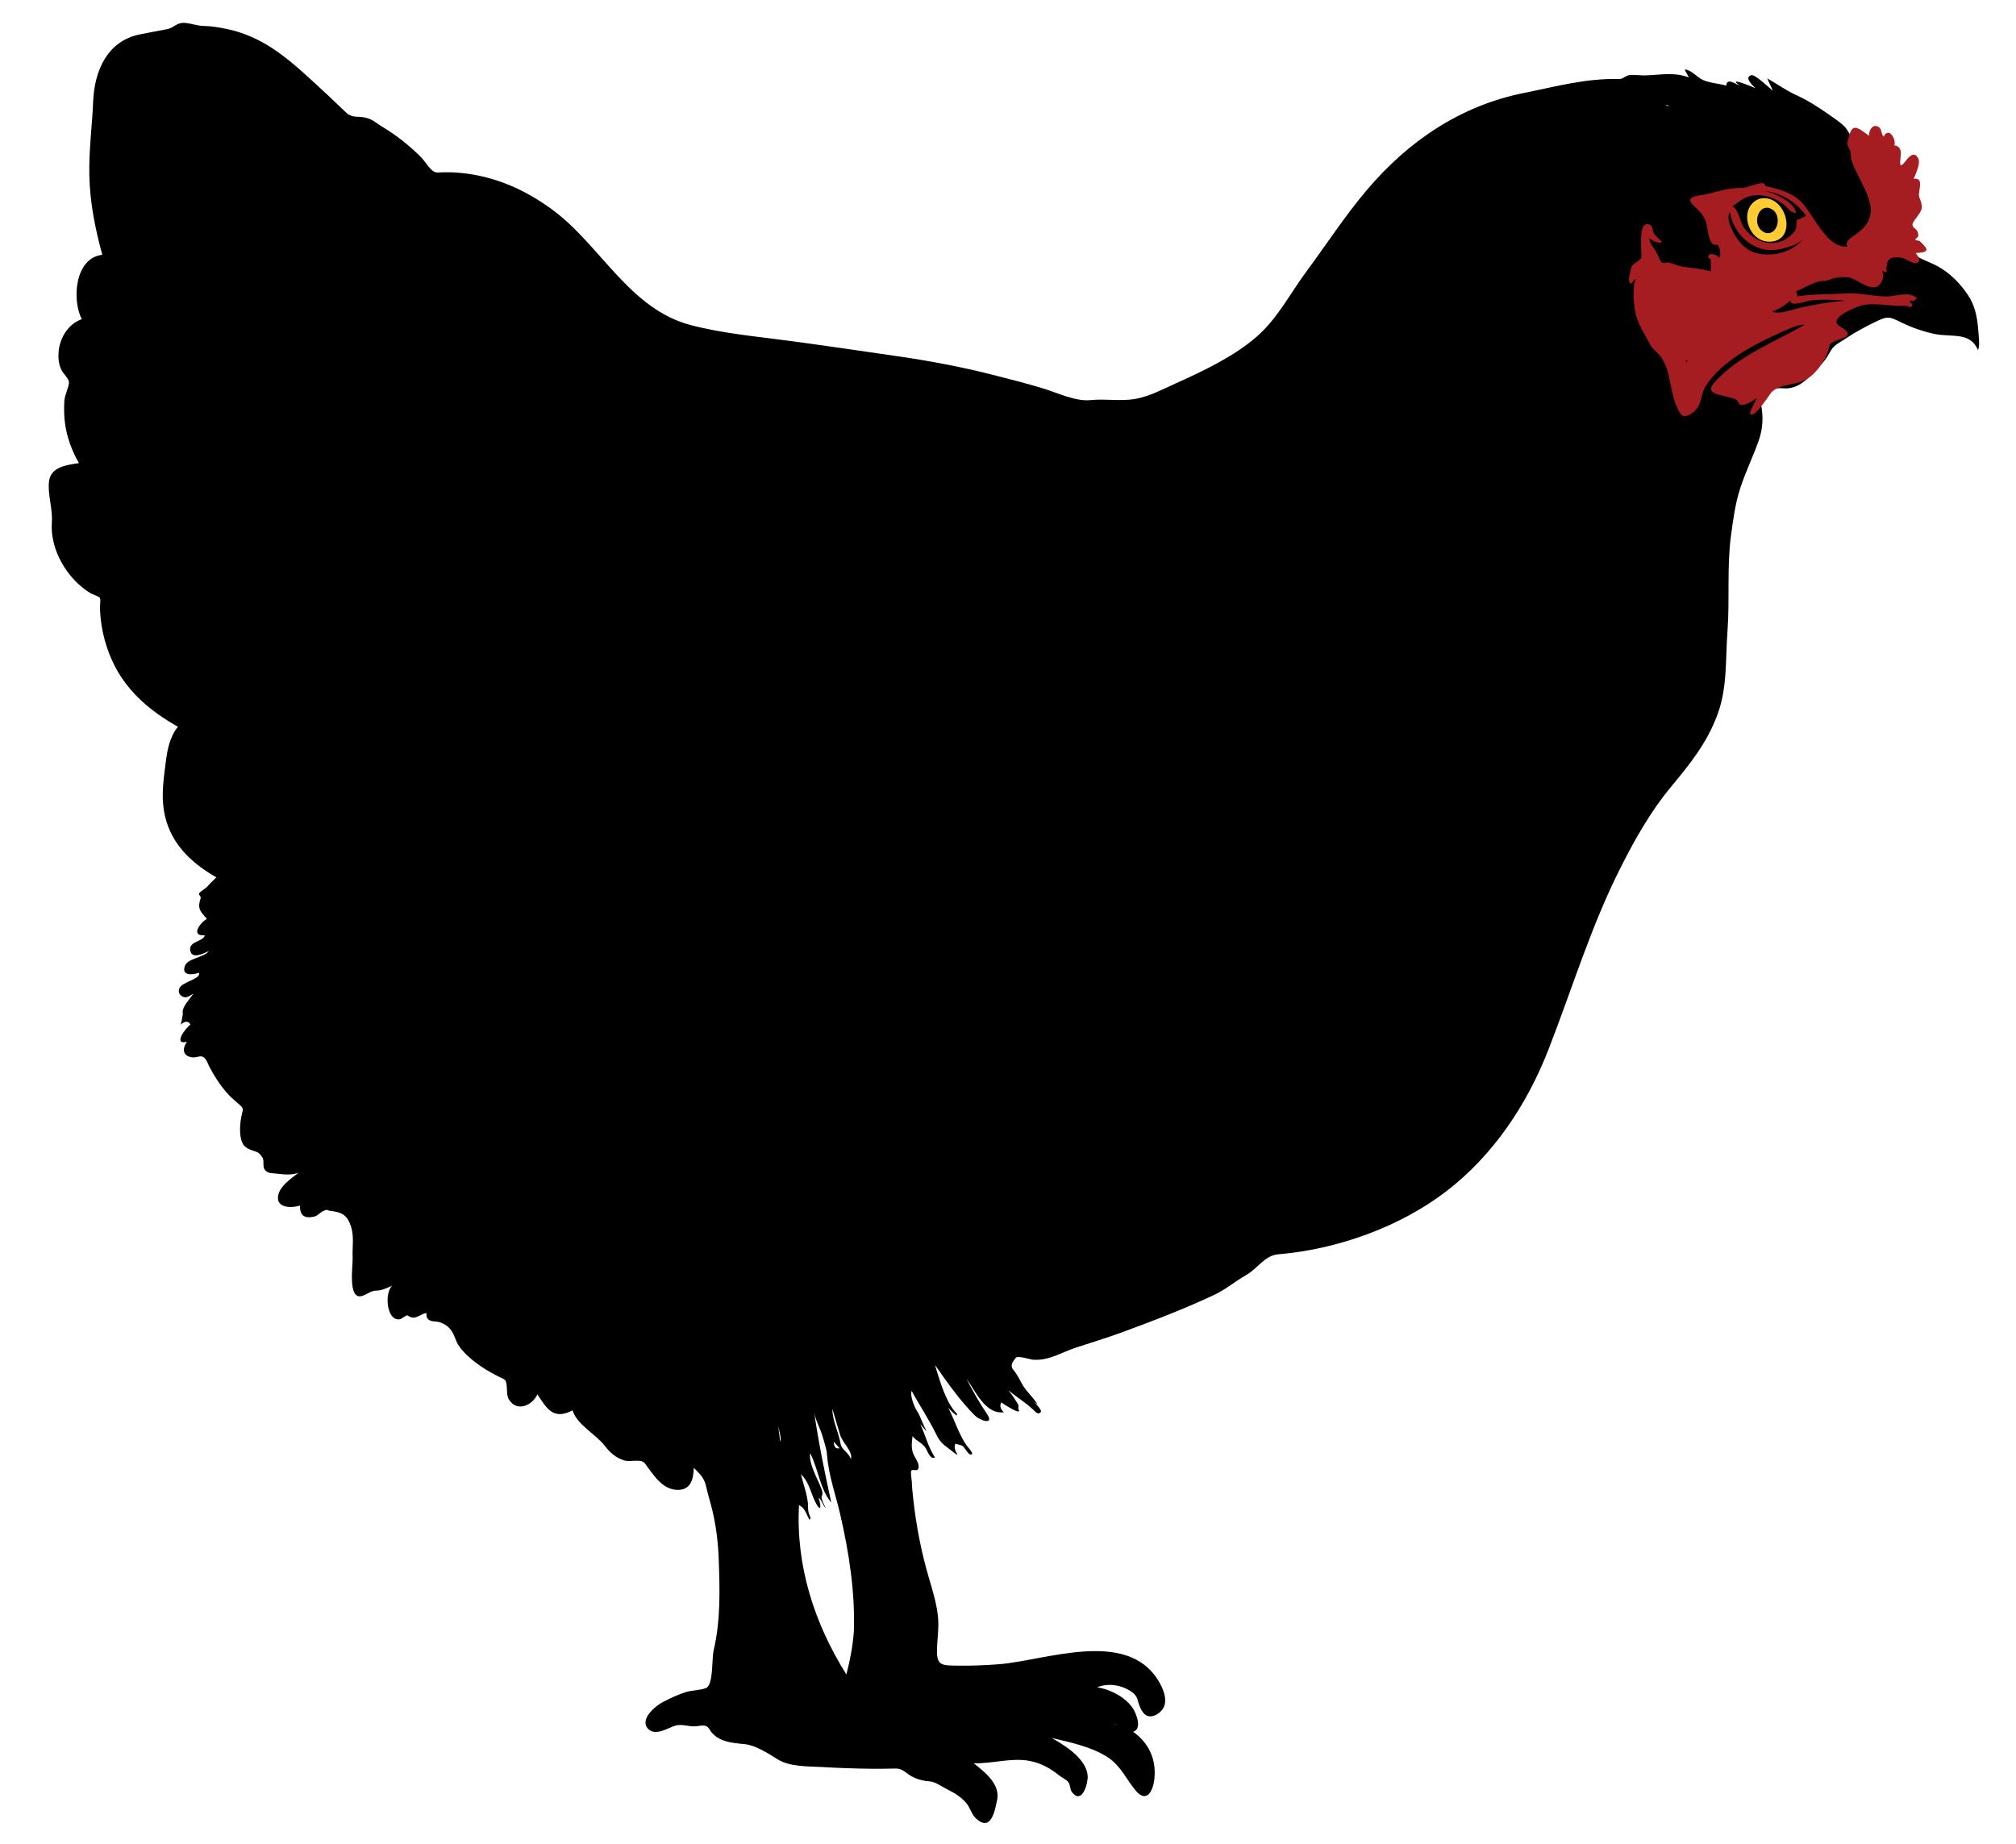
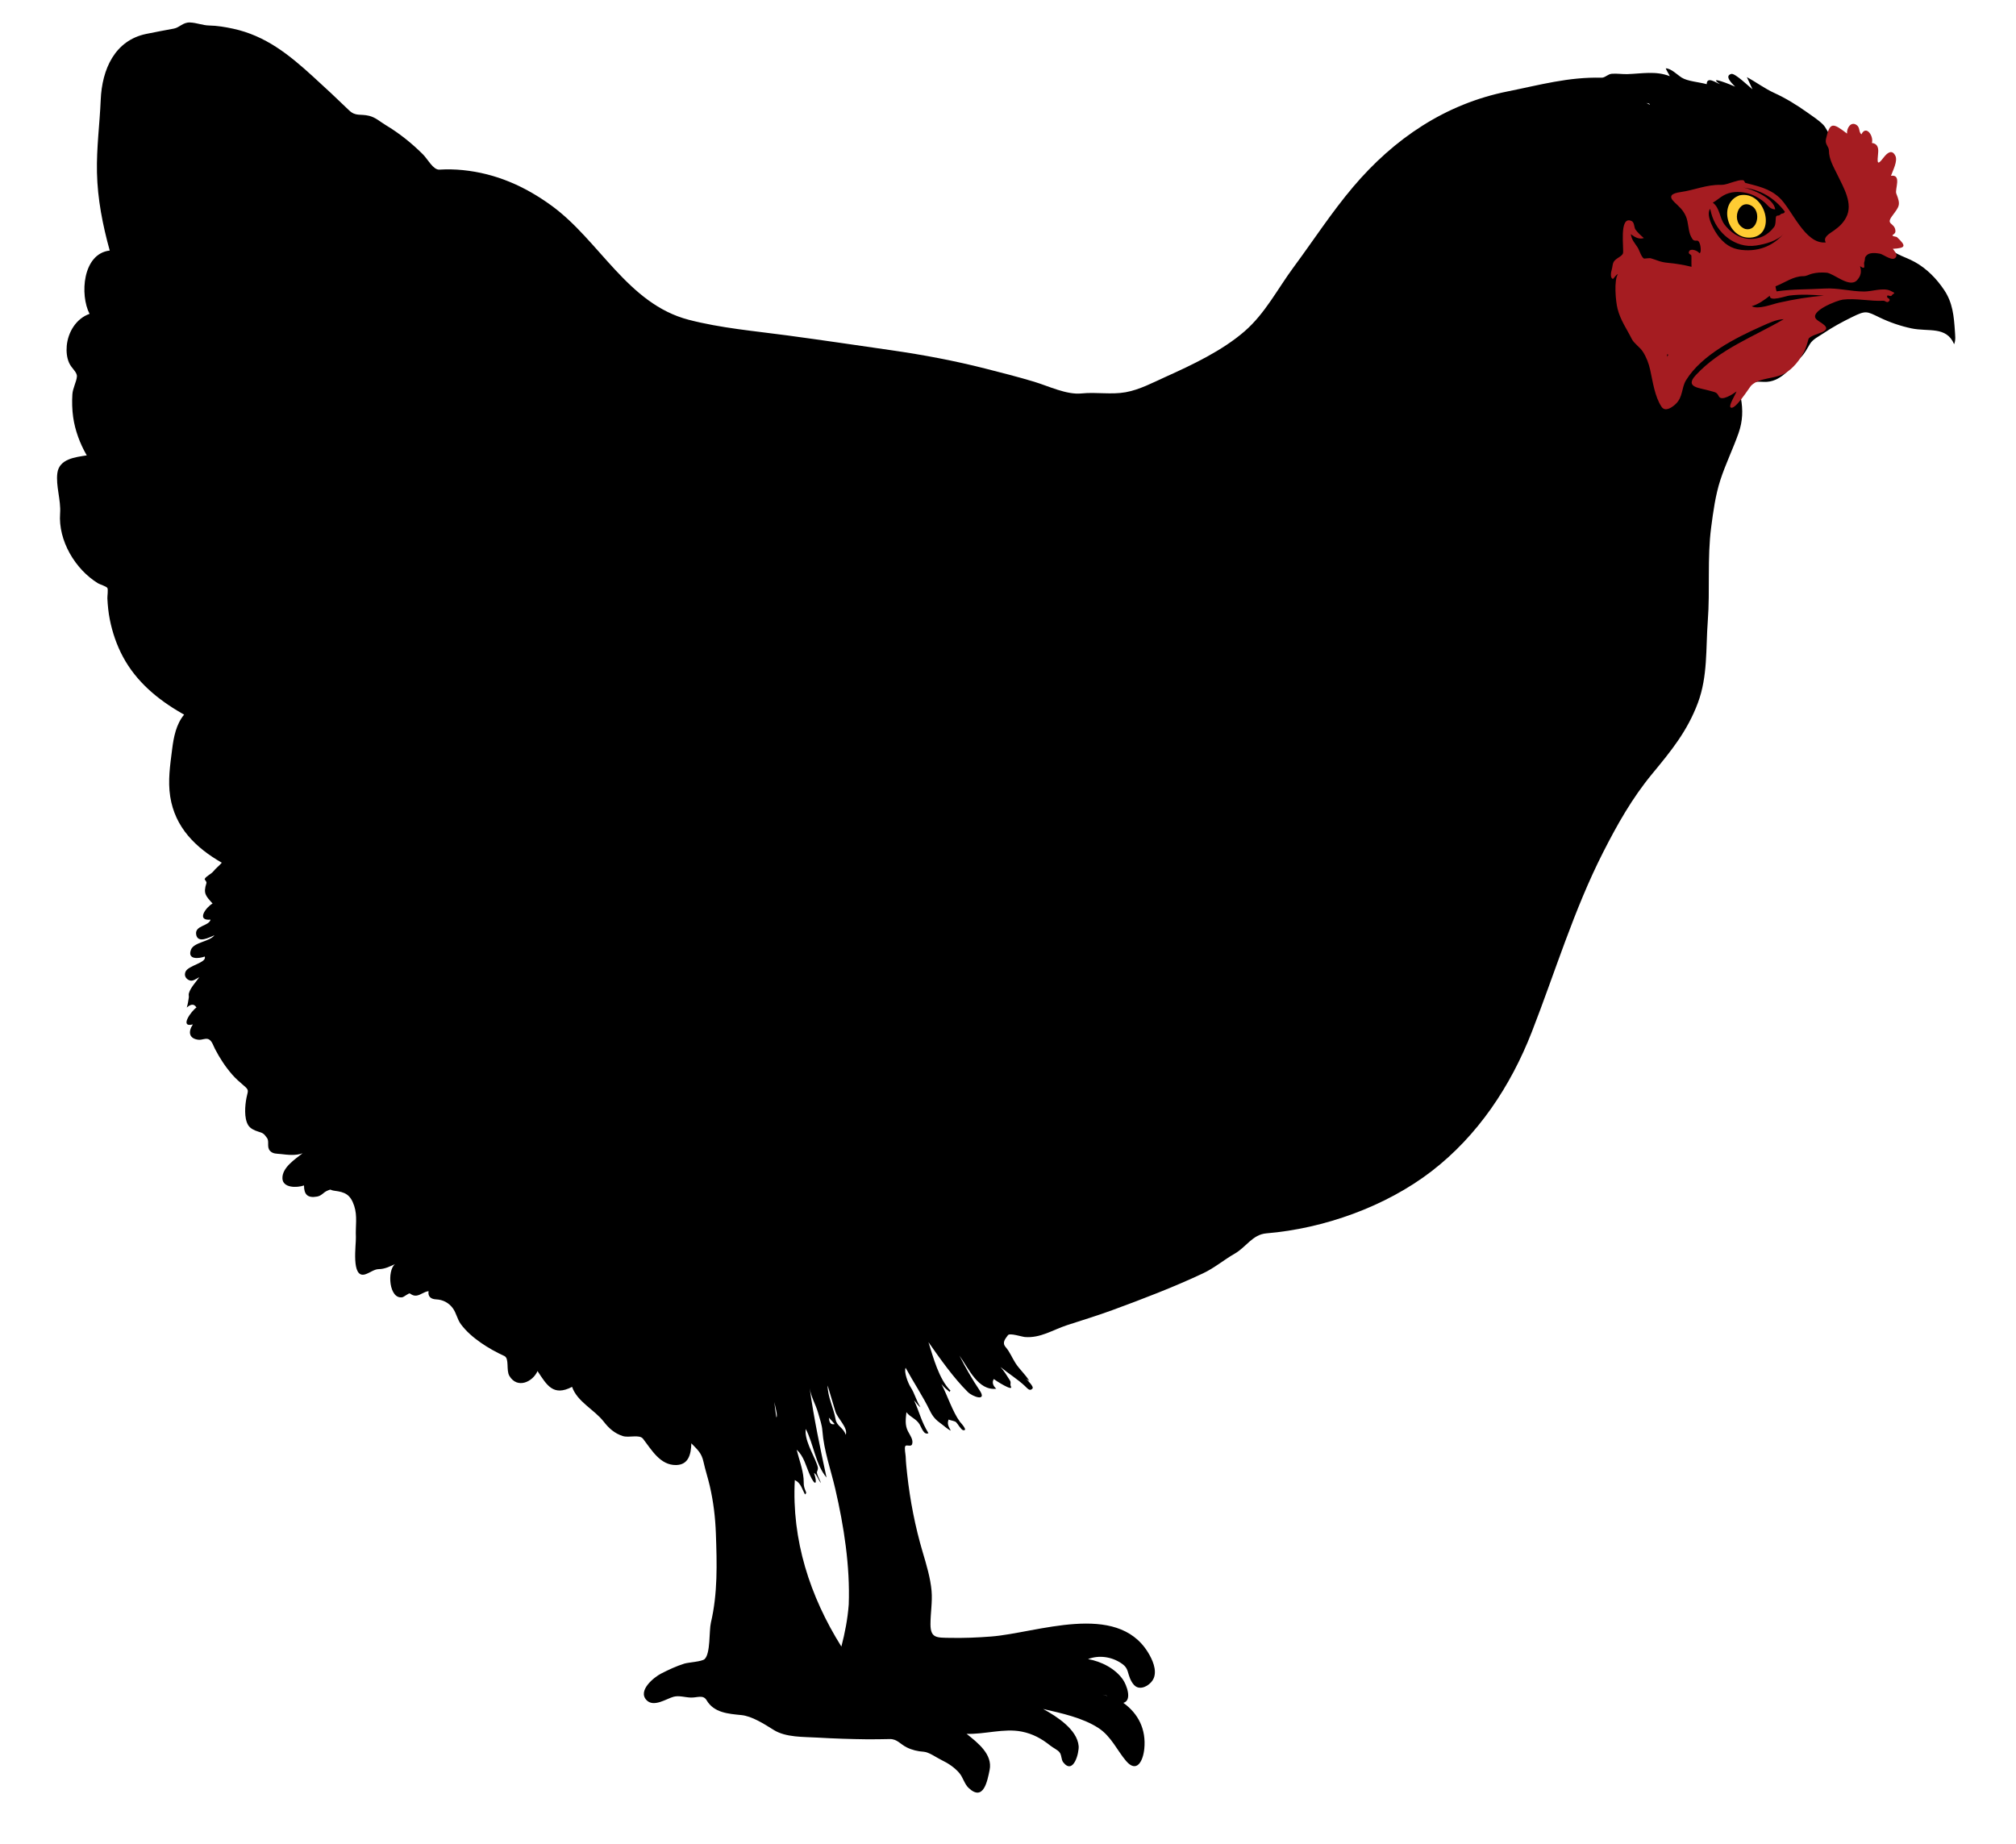
- <svg xmlns="http://www.w3.org/2000/svg" width="516" height="472" overflow="visible">
+ <svg xmlns="http://www.w3.org/2000/svg" viewBox="0 0 520 480" width="516" height="472" overflow="visible">
  <g fill-rule="evenodd" clip-rule="evenodd">
    <path d="M483.85 40.228l1.465 1.425c.051-1.474.895-3.347-.773-4.275-.981-.546-2.197-.222-3.052.407.839.767 1.593 1.606 2.36 2.443m22.621 45.956c-.264-3.883-.567-7.342-2.767-10.644-1.974-2.962-4.549-5.616-7.689-7.347-3.214-1.77-6.203-2-7.813-5.415-.349-.739-1.043-.778-.772-1.729.24-.84 1.411-.678 1.952-.305.016-1.127.313-4.62-.569-5.007.7-1.507-.411-4.797-.447-6.635-.745.44-1.482.895-2.196 1.383.66-1.061 1.325-2.118 1.993-3.174-1.219-.26-1.89-1.358-1.587-2.564-3.47-.083-7.544-6.109-9.521-8.548-.146 2.114-2.267.139-2.807-.571-.755-.99-1.35-2.442-2.076-3.174-1.189-1.199-2.713-2.181-4.087-3.155-2.731-1.933-5.597-3.721-8.646-5.108-2.441-1.11-4.679-2.8-7.12-4.111.531 1.059.948 2.121 1.466 3.174-.818-.64-4.561-4.269-5.515-4.009-2.016.55.447 2.708.998 3.319-.831-.394-7.508-3.124-3.946-.652-1.08-.376-3.398-2.144-3.459 0-1.993-.557-4.975-.739-6.509-1.71-1.099-.693-2.826-2.452-4.15-2.402.246.641.759 1.355 1.058 2.036-3.635-1.435-7.277-.665-11.034-.54-1.35.045-2.726-.202-4.06-.09-1.09.09-1.727 1.043-2.679 1.021-8.627-.216-16.056 1.894-24.377 3.558-16.271 3.253-29.62 12.291-40.277 24.872-5.589 6.597-10.319 13.901-15.46 20.849-4.199 5.677-7.407 12.058-12.776 16.723-5.781 5.025-13.563 8.717-20.535 11.856-3.353 1.509-6.772 3.358-10.426 4.019-3.808.688-7.661-.083-11.493.317-3.889.405-8.607-1.919-12.337-3.045-4.181-1.261-8.424-2.334-12.654-3.414-8.034-2.051-16.216-3.585-24.419-4.772-9.042-1.308-18.078-2.643-27.131-3.866-8.607-1.164-17.316-1.894-25.74-4.086-15.89-4.14-23.176-20.612-35.683-29.708-6.946-5.053-14.49-8.385-23.086-9.248a37.913 37.913 0 0 0-6.102-.122c-1.605.095-3.037-2.732-4.252-3.949-2.959-2.96-6.185-5.528-9.775-7.683-1.419-.853-2.559-1.951-4.241-2.371-2.295-.575-3.512.238-5.269-1.466a404.322 404.322 0 0 0-9.39-8.798C72.818 14.201 66.743 9.294 58.289 7.47c-2.028-.436-4.085-.79-6.166-.829-1.795-.034-3.24-.715-5.024-.79-1.853-.077-2.719 1.317-4.209 1.592-2.404.448-4.806.891-7.201 1.386-8.222 1.697-11.518 9.266-11.846 17.151-.267 6.395-1.115 12.424-.977 18.938.147 6.901 1.488 13.672 3.322 20.303-7.098.825-7.796 11.598-5.249 16.485-3.493 1.213-5.63 4.781-5.94 8.346-.127 1.462.008 3.041.61 4.396.667 1.5 2.12 2.398 2.035 3.583-.095 1.321-1.083 3.048-1.18 4.64-.119 1.951-.068 3.961.203 5.902.487 3.48 1.786 6.939 3.539 9.972-2.998.48-7.148.894-7.648 4.6-.446 3.308.968 7.043.712 10.503-.523 7.067 3.922 14.563 9.865 18.195.499.305 2.167.784 2.441 1.222.24.382-.023 2.193 0 2.687.085 1.834.273 3.724.633 5.527.681 3.408 1.801 6.684 3.45 9.747 3.462 6.433 9.001 11.054 15.25 14.642.214.123.429.245.643.369-2.083 2.486-2.73 5.901-3.119 9.01-.517 4.138-1.15 8.157-.501 12.321 1.256 8.061 6.623 13.307 13.426 17.217-.666.786-1.549 1.434-2.194 2.249-.532.673-1.916 1.286-2.24 1.946-.132.266.582.651.427 1.139-.854 2.685-.192 3.274 1.606 5.291-1.688.937-4.355 4.545-.529 4.194-.4 1.72-4.142 1.481-3.743 3.866.402 2.404 3.373.786 4.76.204-1.249 1.682-5.355 1.786-6.103 3.745-1.028 2.695 2.096 2.338 3.581 1.792.63 1.607-4.307 2.295-5.004 3.949-.381.905-.021 1.657.712 2.097 1.063.637 1.811-.152 2.868-.672-.863 1.272-2.292 2.703-2.705 4.192-.122.437.044.729-.021 1.099-.144.82-.198 1.544-.529 2.604.899-.753 1.813-1.175 2.522 0-1.255.804-4.592 5.333-.936 4.397-1.308 1.961-.977 3.676 1.383 3.988.996.132 1.939-.494 2.727-.122.865.408 1.246 1.748 1.627 2.484 1.266 2.443 2.699 4.645 4.507 6.722.898 1.032 1.954 1.964 3 2.844 1.506 1.268 1.077 1.315.712 3.176-.394 2.01-.678 5.313.447 7.143.532.865 1.601 1.358 2.542 1.649 1.332.409 1.52.514 2.36 1.688.65.91-.131 2.319.752 3.317.766.866 1.813.741 2.807.856 1.793.207 3.865.474 5.697-.204-1.881 1.513-5.393 3.722-5.249 6.595.121 2.402 3.604 2.466 5.614 1.791 0 2.315.903 3.349 3.417 2.89 1.182-.216 1.632-1.087 2.604-1.507 1.28-.553.524-.181 1.953 0 2.651.336 4.094.933 5.082 3.898.898 2.697.309 5.337.449 8.172.092 1.873-1.329 10.819 2.403 9.688 1.229-.373 2.355-1.363 3.581-1.363 1.468 0 2.871-.688 4.19-1.303-2.1 1.72-1.546 9.201 1.913 8.629.445-.074 1.717-1.184 1.993-.976.493.368 1.025.618 1.648.55 1.143-.128 2.013-1.04 3.193-1.16-.242 1.47.698 2.086 1.974 2.136 1.754.072 3.289.88 4.333 2.301.92 1.256 1.159 2.89 2.091 4.15 1.414 1.913 3.25 3.471 5.197 4.828 1.954 1.362 3.956 2.462 6.116 3.457 1.368.629.424 3.69 1.323 5.189 2.08 3.467 6.092 1.549 7.324-1.263 2.427 3.664 4.079 6.679 8.991 4.112 1.338 3.885 5.802 5.913 8.259 9.078 1.344 1.732 2.81 3.037 4.921 3.722 1.651.534 4.351-.507 5.301.725 2.228 2.886 4.468 6.91 8.614 6.829 3.237-.063 3.877-2.835 3.947-5.659 1.678 1.729 2.662 2.521 3.173 4.845.469 2.133 1.16 4.203 1.647 6.324.942 4.115 1.422 8.129 1.571 12.342.278 7.868.497 15.521-1.304 23.221-.495 2.116-.064 7.979-1.627 9.443-.715.669-4.222.848-5.29 1.182-2.104.659-4.075 1.585-6.033 2.586-1.821.932-6.164 4.406-3.813 6.897 1.877 1.988 5.198-.357 7.039-.854 1.464-.396 3.019.172 4.556.204 1.685.035 3.17-.813 4.068.712 1.911 3.245 5.604 3.507 9.032 3.847 2.79.276 5.969 2.334 8.422 3.867 3.183 1.989 7.781 1.777 11.418 1.995 4.334.258 8.66.394 13.002.444 1.937.022 3.878-.041 5.815-.063 1.902-.021 2.705 1.321 4.376 2.157 1.398.699 2.888 1.046 4.447 1.146 1.371.089 3.358 1.557 4.698 2.196 1.668.799 3.323 1.904 4.537 3.317 1.007 1.173 1.335 2.866 2.44 3.908 3.893 3.667 4.892-1.852 5.469-4.677.827-4.045-3.063-7.076-5.998-9.408 4.73.166 9.7-1.493 14.322-.589 2.909.568 5.218 1.844 7.516 3.684.664.532 1.739 1.019 2.289 1.629.687.76.438 1.957 1.058 2.727 2.654 3.3 4.139-2.571 3.987-4.274-.383-4.301-5.646-7.673-9.235-9.647 4.735 1.1 10.264 2.264 14.401 4.963 3.309 2.157 4.896 5.905 7.201 8.593 2.748 3.204 4.403.044 4.721-3.216.485-4.98-1.49-9.083-5.452-11.927 2.389-.679.817-4.699-.077-6.013-1.989-2.921-5.688-4.784-9.118-5.386 2.856-1.107 6.121-.61 8.625 1.06 1.404.936 1.57 1.61 1.994 3.093.294 1.031 1.04 2.687 2.116 3.135 1.626.68 3.738-.816 4.353-2.279.92-2.19-.356-4.94-1.505-6.799-8.175-13.215-28.89-5.021-40.777-4.09-3.581.281-7.144.425-10.738.353-3.417-.068-5.078.141-5.078-3.568 0-2.87.531-5.783.285-8.65-.288-3.336-1.345-6.846-2.295-10.045-1.979-6.67-3.306-13.504-4.064-20.418-.163-1.489-.325-2.992-.378-4.49-.019-.526-.392-2.313-.098-2.741.339-.493 1.5.304 1.77-.509.387-1.166-.582-2.365-1.096-3.395-.809-1.619-.574-3.144-.388-4.93 1.066 1.381 2.561 1.674 3.442 3.184.55.942 1.129 2.857 2.293 2.271-1.897-3.064-2.276-5.327-3.744-8.548.599.633.926 1.292 1.669 1.791-1.094-1.649-1.414-3.438-2.581-5.246-.637-.987-1.784-3.95-1.285-5.012 2.042 3.764 4.463 7.343 6.331 11.192.731 1.505 1.521 2.39 2.866 3.34.811.572 1.65 1.422 2.562 1.832-.547-1.048-1.038-1.742-.569-2.89.527.257 1.596.334 1.975.712.418.42 1.282 1.97 1.81 2.056 1.428.232-.687-1.979-.841-2.19-1.919-2.618-3.215-6.77-4.814-9.818.637.778 1.379 1.44 2.158 2.076.002-.183.109-.257.202-.366-3.021-2.984-4.508-8.726-5.736-12.619 3.113 4.438 6.527 9.28 10.253 12.985 1.251 1.244 5.082 2.565 3.072-.428-1.956-2.912-3.684-5.932-5.269-9.057 2.429 3.356 4.852 9.188 9.602 8.63-.751-.646-1.23-1.613-.651-2.525.495.417 5.19 3.385 4.454 1.914-.314-.629.156-.902-.262-1.574-.753-1.212-1.493-2.401-2.443-3.474 2.065 1.703 4.368 3.106 6.307 4.905.688.639 1.321 1.563 2.034.673.377-.474-1.311-2.095-1.668-2.525l.854.611c-1.016-1.695-2.525-2.987-3.581-4.6-.906-1.381-1.468-2.926-2.606-4.246-1.022-1.187-.094-2.141.594-3.101.457-.642 3.602.409 4.401.475 4.065.34 7.284-1.879 10.989-3.087 3.941-1.285 7.914-2.492 11.807-3.922 7.889-2.896 15.98-5.992 23.575-9.566 3.015-1.419 5.425-3.509 8.26-5.129 2.964-1.693 4.622-4.98 8.243-5.282 14.936-1.244 31.018-6.958 42.954-16.142 12.047-9.267 20.615-22.146 26.125-36.277 6.078-15.59 10.932-31.754 18.538-46.72 3.729-7.335 7.561-14.145 12.822-20.512 4.927-5.961 9.115-11.079 11.867-18.433 2.602-6.955 2.042-14.135 2.585-21.375.604-8.052-.167-16.313.874-24.311.54-4.141 1.114-8.411 2.413-12.396 1.359-4.167 3.283-8.064 4.726-12.177 1.074-3.065 1.184-5.99.591-9.16-.103-.54 2.351-3.403 2.949-3.786 1.085-.693 2.548-.271 3.946-.386 3.861-.323 6.322-3.986 8.788-6.453.945-.945 1.608-2.25 2.292-3.389.756-1.26 2.32-1.974 3.498-2.775 2.355-1.599 4.956-3.006 7.514-4.257 3.589-1.757 3.758-1.498 7.12.122a36.7 36.7 0 0 0 8.297 2.841c4.429.933 9.094-.641 11.109 4.12.463-1.126.262-2.226.203-3.421M195.516 352.606c.05-.347.05-.351 0 0m4.191 16.365a83.867 83.867 0 0 1-.529-3.989c.167.906.972 3.76.529 3.989m15.337-1.629c.547 1.951 3.375 4.274 2.727 6.188-.592-1.888-2.351-2.261-2.646-4.029-.487-2.927-2.1-5.892-2.073-8.833.664 2.224 1.329 4.449 1.992 6.674m-.163 3.38c-1.175.293-1.412-.614-1.503-1.67.513.559 1.043 1.086 1.503 1.67m3.663 46.974c-.279 3.732-.975 7.332-1.912 10.95-8.201-13.087-12.958-27.787-12.125-43.353 1.578.762 1.838 2.247 2.646 3.745.329-.339.425-.287.174-.865-.673-1.556-.427-1.969-.54-3.286-.218-2.507-1.191-5.03-1.792-7.491 1.899 1.73 2.383 4.194 3.414 6.512 1.437 3.233 2.066 2.443 1.103-.486.797.521 1.108 1.832 1.79 2.646-.112-.572-1.25-2.4-.996-2.992.387-.903.199-1.24-.146-2.164-.926-2.475-3.198-6.188-2.804-8.928 2.105 4.064 2.481 9.149 5.41 12.66-1.63-7.495-3.279-15.384-4.393-23.284.344 2.284 1.599 4.283 2.216 6.492.516 1.846.979 3.037 1.097 4.601.394 5.233 2.179 10.076 3.358 15.162 2.249 9.685 3.869 20.118 3.5 30.081m.529-48.725c-.062-.533-.003-.033 0 0m2.929 62.403c-.228.021.052-.005 0 0m63.225 9.933c.24.064.43.059.651.203-.438-.104-.896-.25-1.302-.366l.651.163M426.158 26.795c.478.177.72-.005.936.488l-.936-.488m54.884 39.241c-.267-.079-.57.404-.407-.244l.936.122-.529.122m-5.776-33.664c-.154.105-.214.147 0 0" />
    <path fill="#A51C21" d="M484.867 37.215c.522-1.769-1.507-4.797-2.728-2.238-.763-.643-.309-1.756-1.239-2.421-1.481-1.058-2.639.797-2.503 2.218-3.723-2.843-4.481-3.103-5.493 1.446-.307 1.383.774 1.908.774 2.971 0 2.282 1.248 4.311 2.206 6.303 1.635 3.392 4.174 7.562 2.265 11.129-.821 1.535-1.831 2.421-3.169 3.389-.987.714-2.97 1.702-2.117 3.093-5.418.605-8.834-8.684-12.083-11.662-2.662-2.44-5.549-2.947-8.869-3.846-.181-.048-.157-.64-.65-.691-.768-.082-1.549.209-2.278.407-1.18.318-2.162.833-3.451.809-3.81-.067-6.794 1.354-10.451 1.877-2.309.328-3.27 1.01-1.68 2.564 1.26 1.231 2.278 2.003 3.052 3.745.691 1.557.587 3.939 1.342 5.292.41.735.517 1.138 1.506 1.038 1.018-.103 1.202 2.97.834 3.174l-.184.103c-.367-.619-2.219-1.38-2.664-.488-.374.748.56.759.59 1.14.052.658-.022 1.939.04 2.89a40.925 40.925 0 0 0-6.163-1.038c-2.054-.193-2.678-.673-4.496-1.2-.264-.077-1.655.142-1.749.081-.704-.457-1.163-2.166-1.627-2.89-.755-1.177-1.587-1.983-1.751-3.462.936.766 2.15 1.459 3.378 1.019-.633-.504-1.745-1.549-2.198-2.239-.373-.57-.22-1.835-1.017-2.198-3.395-1.547-1.87 7.554-2.237 8.467-.336.833-1.903 1.236-2.441 2.239-.259.484-.289 1.38-.468 1.954-.224.718-.443 2.239.306 2.401.175.038.776-1.109 1.302-1.22-1.066 1.515-.6 7.067-.089 9.036.786 3.033 2.34 5.117 3.688 7.816.609 1.221 2.104 2.113 2.869 3.297.932 1.439 1.535 3.013 1.919 4.721.691 3.06 1.179 6.972 2.963 9.648.981 1.473 2.845.077 3.662-.693 1.976-1.857 1.491-4.219 2.726-6.227 4.049-6.578 12.969-11.058 19.732-14.066 1.746-.776 3.757-1.759 5.695-1.81-7.797 4.567-16.525 7.681-22.905 14.573-2.998 3.239 1.016 3.27 3.702 4.071 1.338.398 1.737.299 2.299 1.425.72 1.442 3.838-.69 4.617-1.263-.307.863-2.041 3.591-1.586 4.111 1.017 1.166 4.979-5.245 5.411-5.657 2.263-2.16 6.108-1.635 8.828-3.216 2.032-1.181 3.741-3.351 4.842-5.413.579-1.088.907-2.264 1.221-3.441.206-.776 2.874-1.502 3.54-1.803 2.76-1.235-.563-2.443-1.466-3.347-2.052-2.052 5.357-4.94 6.836-5.128 3.404-.433 7.13.469 10.618.285.427-.022.841.585 1.302.244.696-.515-.025-.783.081-.936-.151.217-.624-.291-.365-.652.109-.153.888.293 1.058.041.54-.808 1.492-.467-.285-1.302-1.849-.87-4.805.205-6.795.203-3.613-.004-6.768-.983-10.374-.773-4.264.247-8.169.117-12.449.732-.073-.208-.275-1.084-.285-1.303 2.471-.977 4.681-2.646 7.182-2.646.976 0 1.479-.439 2.339-.652 1.24-.307 2.354-.357 3.748-.262 1.891.129 6.012 4.132 7.988 1.932.958-1.065 1.221-2.163.753-3.622 1.713 1.181.867-.423 1.099-1.059.351-.961-.103-1.124.774-1.892.748-.657 2.392-.477 3.295-.306 1.044.198 3.586 2.416 4.271.693.24-.604-.52-1.43-.895-1.956 3.392-.201 3.563-.703 1.057-3.052-.144-.135-1.608-.215-1.017-.61.502-.336.706-.617.61-1.222-.306-1.941-2.498-1.389-.875-3.602 1.916-2.612 2.331-2.87 1.119-5.903-.432-1.08 1.502-5.05-1.383-4.621.448-1.307 1.824-3.83 1.139-5.209-.875-1.762-2.118-.774-3.051.447-1.754 2.293-1.678 1.387-1.424-1.282.118-1.254-.193-2.345-1.628-2.505m-33.606 11.602c4.545.526 8.14 2.608 10.943 6.269-.21.708-.779.309-1.18.772-.454.528-1.062-.081-1.168.821-.087.728.011 1.795-.438 2.396-1.613 2.152-3.901 3.341-6.775 3.093-2.504-.214-4.693-1.786-6.164-3.744-1.307-1.745-1.185-4.347-3.029-5.659.978-.553 1.808-1.321 2.766-1.873 1.772-1.02 3.917-1.12 6.007-.655 1.629.362 3.34 1.302 4.612 2.365.974.812 1.414 1.846 2.848 1.913-.219-2.815-6.039-5.377-8.422-5.698m-8.219 6.676c1.363 5.142 6.243 9.247 11.678 8.426 2.372-.358 5.609-1.216 7.2-3.093-2.565 2.971-5.984 4.463-9.928 4.315-2.965-.112-4.909-1.024-6.834-3.339-1.164-1.401-3.684-5.681-2.401-7.448.094.375.222.754.285 1.139m38.528.447c-.064.132-.096.195 0 0m-9.194 21.045c-3.741.238-7.848.945-11.738 1.819-1.813.408-5.368 1.846-7.058.907 1.877-.555 3.22-1.592 4.719-2.727-.188 1.68 4.11.081 5.087-.041 2.997-.37 5.998-.241 8.99.042m-40.767 15.998c.034-.209-.05-.526-.081-.734l.366.082c-.175.195-.244.398-.285.652m1.587 7.896c-.174.292-.278.463 0 0" />
    <path fill="#FC3" d="M450.406 50.853c-5.702 2.027-3.214 11.365 2.828 11.011 7.04-.414 4.035-12.412-2.828-11.011m1.464 8.751c-4.061-1.567-1.747-8.353 1.873-5.903 2.36 1.598 1.286 6.702-1.873 5.903" />
  </g>
</svg>
